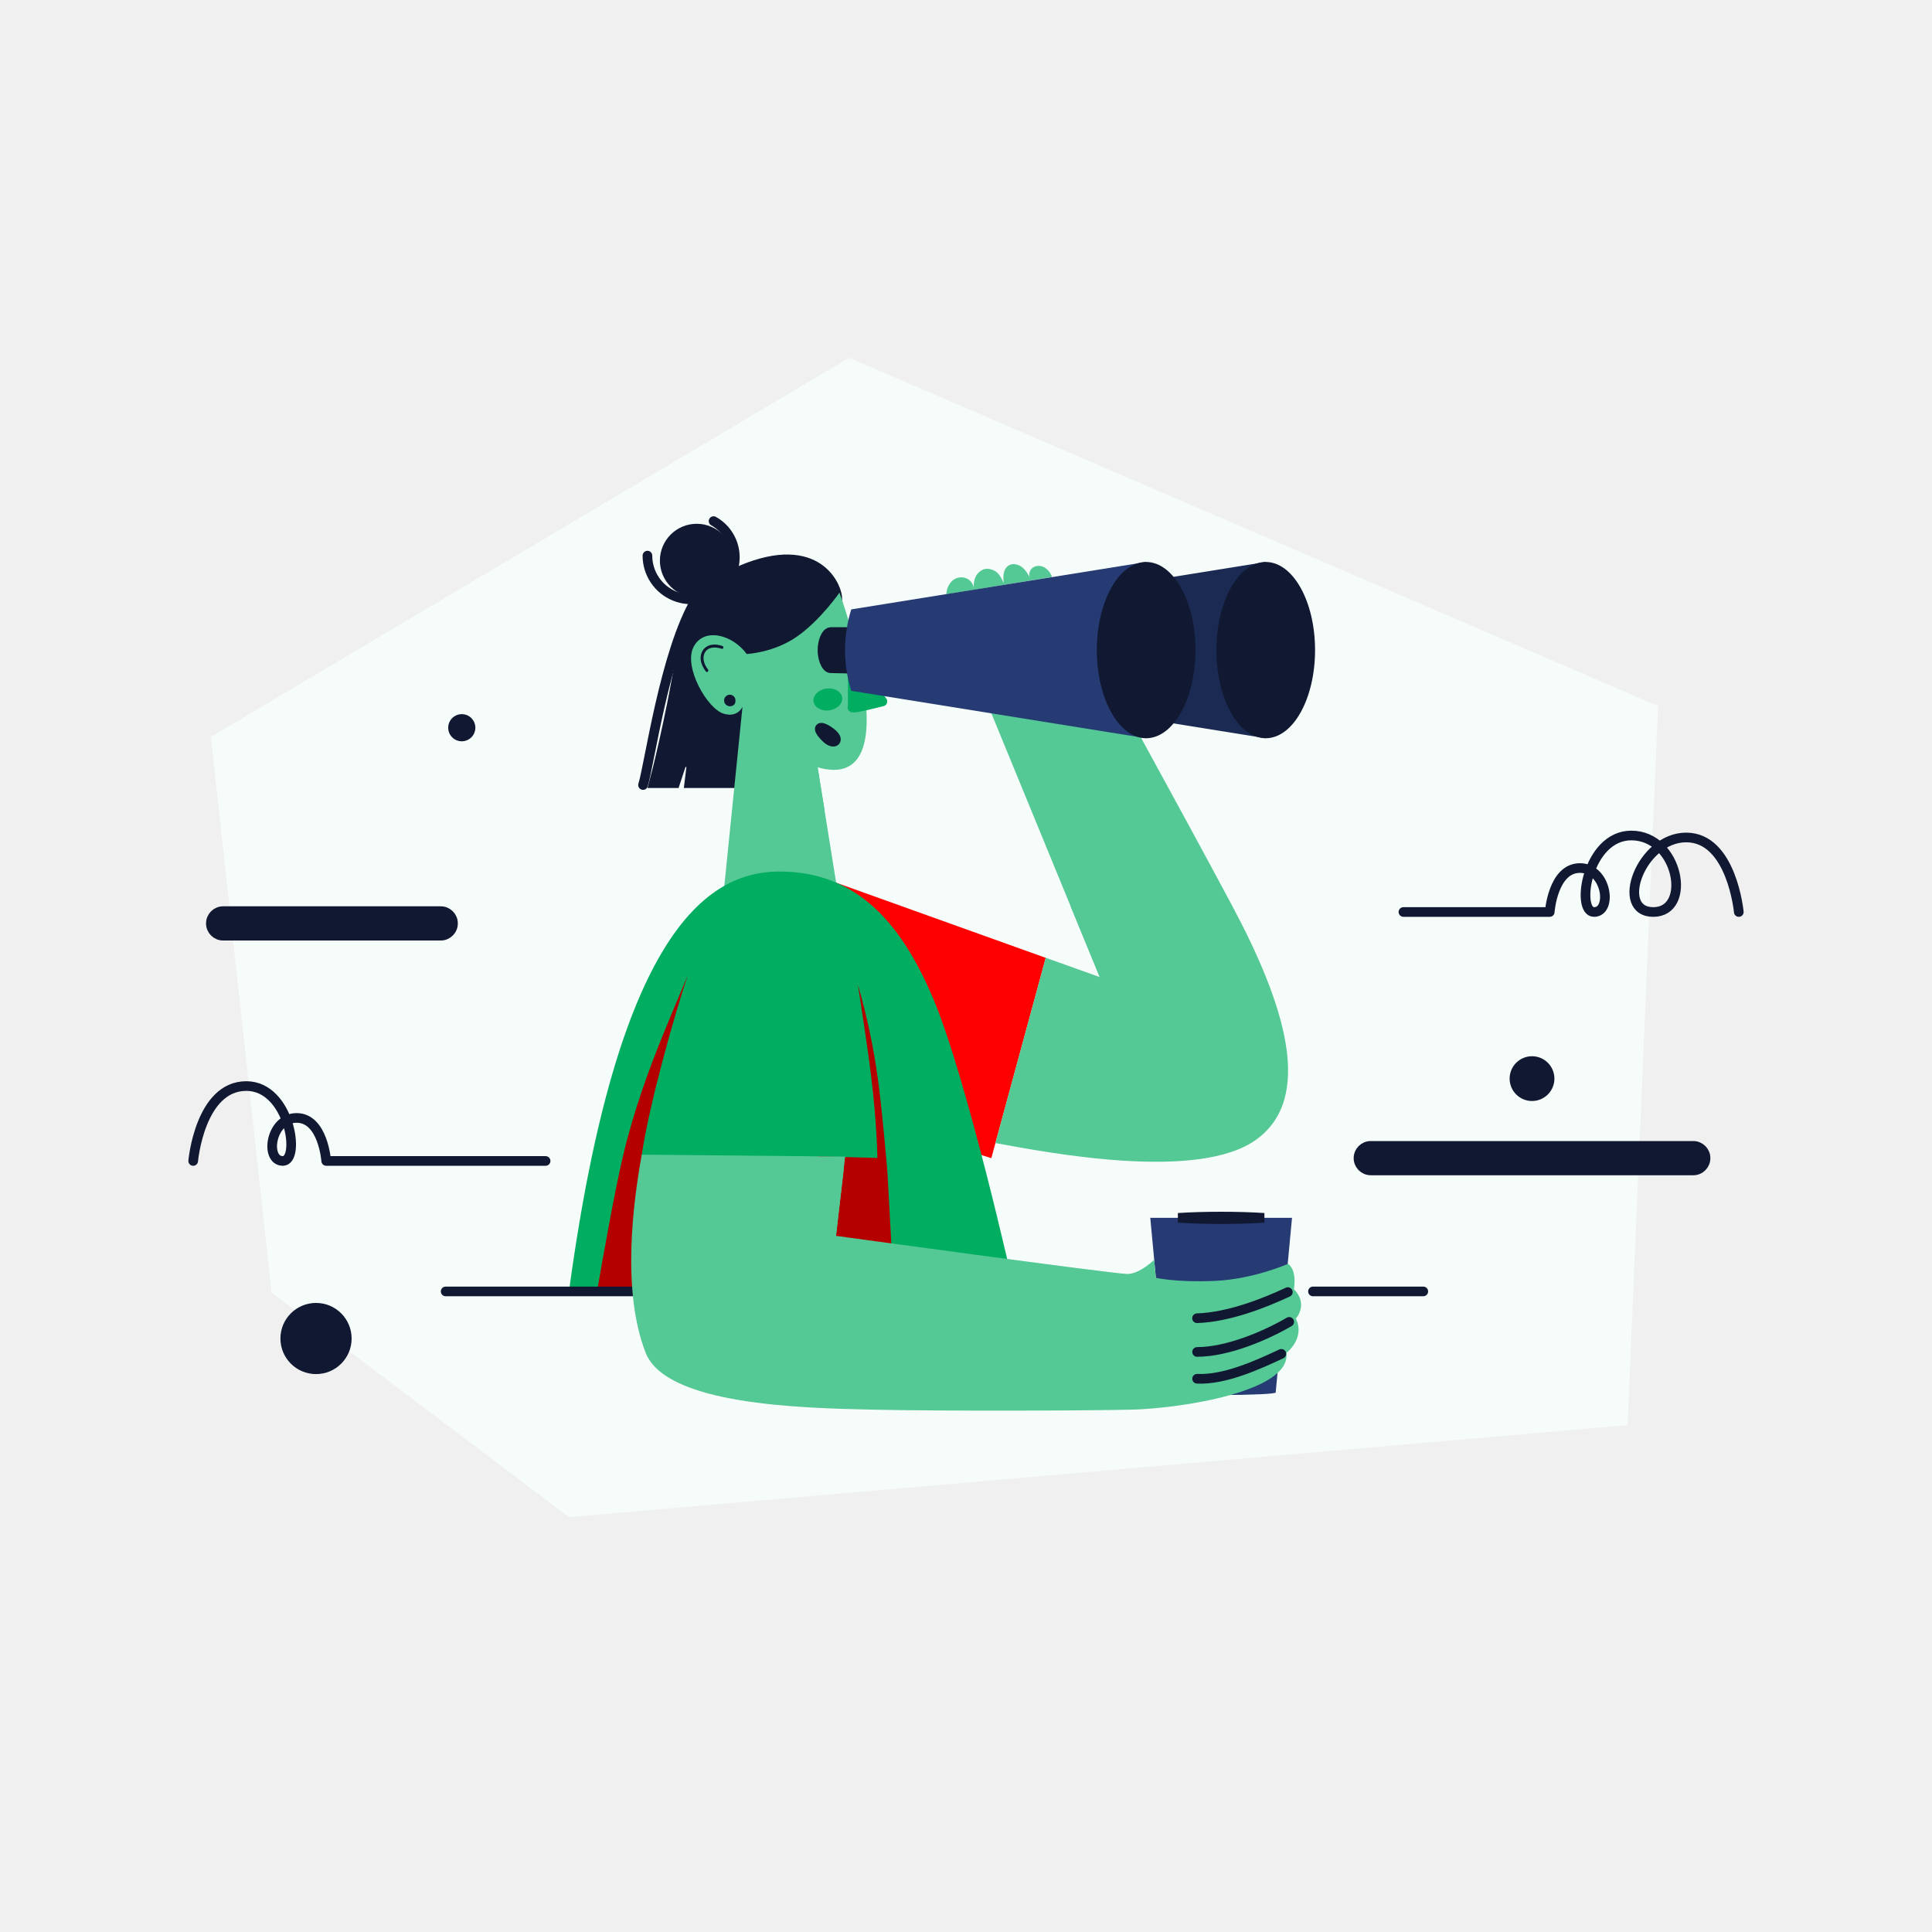
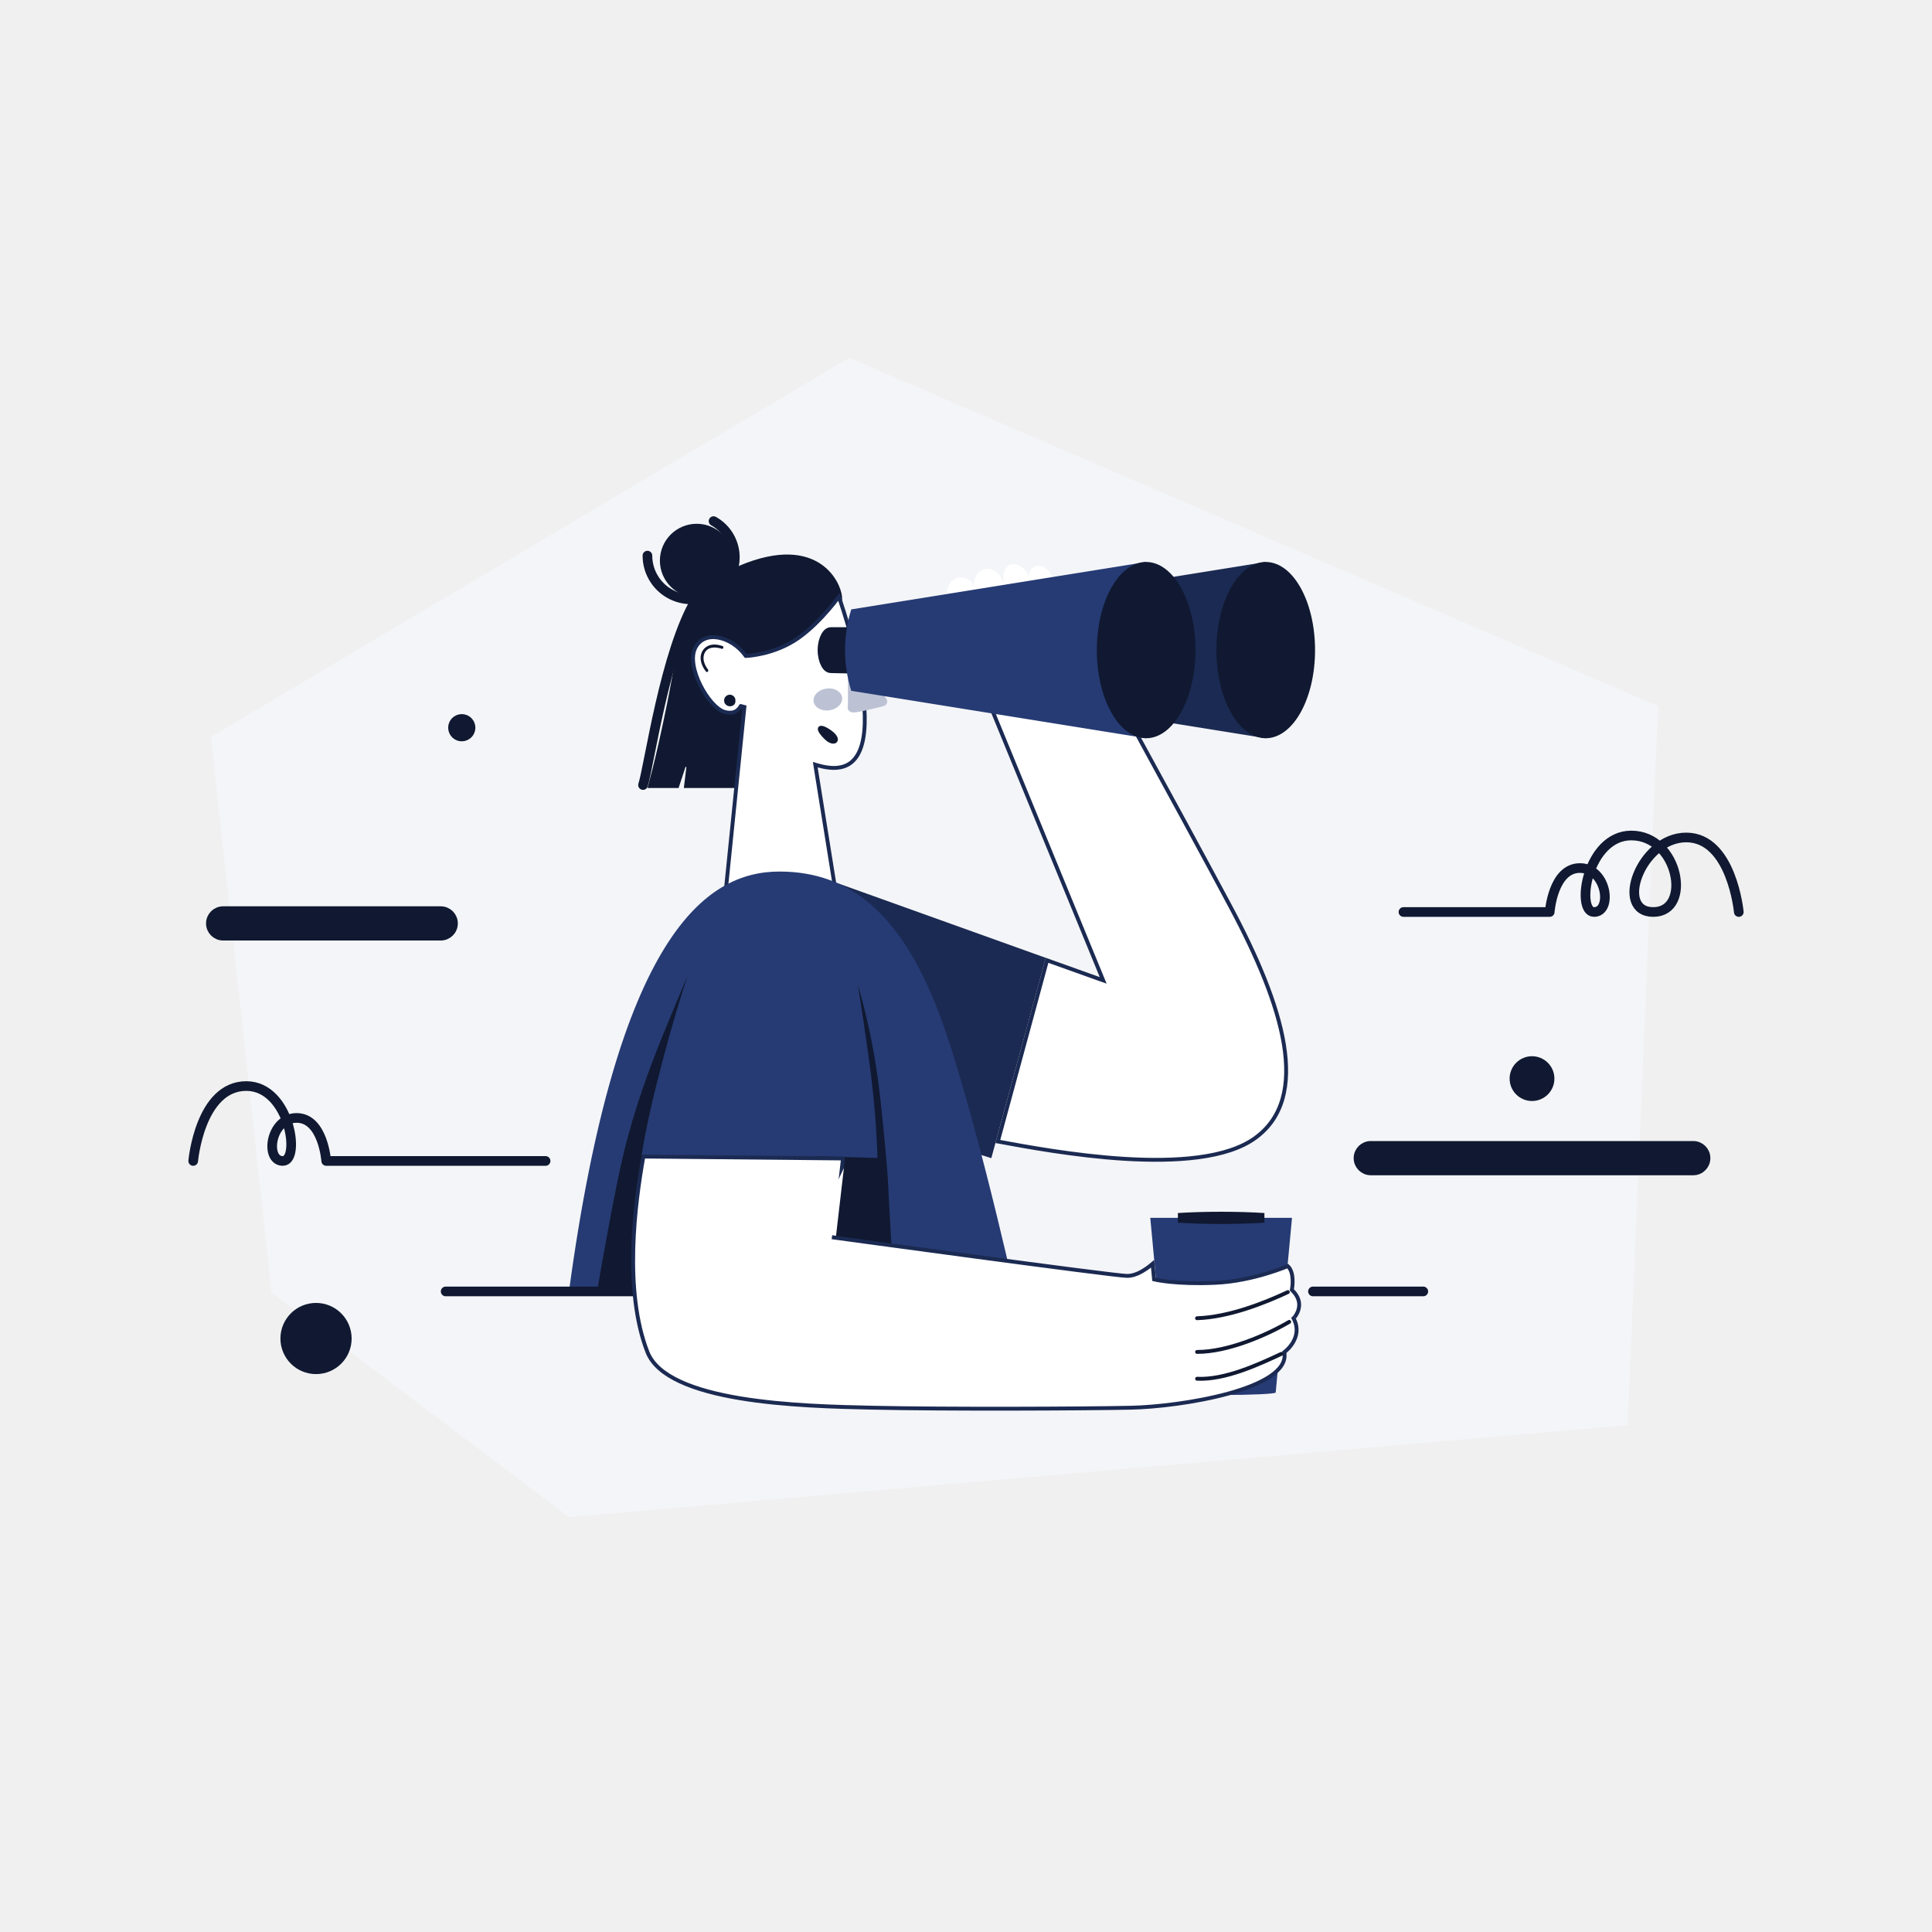
<svg xmlns="http://www.w3.org/2000/svg" width="100" height="100" viewBox="0 0 100 100" fill="none">
-   <path d="M10.915 38.141L14.056 66.901L29.451 78.526L84.246 73.763L85.821 36.544L43.953 18.52L10.915 38.141Z" fill="#F6FCF9" />
+   <path d="M10.915 38.141L14.056 66.901L29.451 78.526L84.246 73.763L85.821 36.544L43.953 18.52L10.915 38.141Z" fill="#F4F5F8" />
  <path d="M79.297 56.738C79.799 56.738 80.206 56.331 80.206 55.829C80.206 55.327 79.799 54.92 79.297 54.92C78.795 54.92 78.388 55.327 78.388 55.829C78.388 56.331 78.795 56.738 79.297 56.738Z" fill="#101931" stroke="#101931" stroke-width="0.5" stroke-miterlimit="10" />
  <path d="M23.901 38.121C24.152 38.121 24.356 37.917 24.356 37.666C24.356 37.415 24.152 37.212 23.901 37.212C23.651 37.212 23.447 37.415 23.447 37.666C23.447 37.917 23.651 38.121 23.901 38.121Z" fill="#101931" stroke="#101931" stroke-width="0.5" stroke-miterlimit="10" />
  <path d="M16.358 70.873C17.237 70.873 17.95 70.161 17.95 69.281C17.95 68.402 17.237 67.689 16.358 67.689C15.478 67.689 14.765 68.402 14.765 69.281C14.765 70.161 15.478 70.873 16.358 70.873Z" fill="#101931" stroke="#101931" stroke-width="0.5" stroke-miterlimit="10" />
  <path d="M90 47.205C90 47.205 89.635 43.347 87.279 43.347C84.924 43.347 83.543 47.205 85.573 47.205C87.604 47.205 86.894 43.245 84.436 43.245C82.142 43.245 81.543 47.205 82.507 47.205C83.472 47.205 83.178 44.93 81.777 44.93C80.376 44.93 80.213 47.205 80.213 47.205H72.642M10 60.091C10 60.091 10.346 56.214 12.75 56.214C14.996 56.214 15.583 60.091 14.639 60.091C13.695 60.091 13.983 57.864 15.354 57.864C16.726 57.864 16.885 60.091 16.885 60.091H28.24" stroke="#101931" stroke-width="0.5" stroke-linecap="round" stroke-linejoin="round" />
  <path d="M87.644 59.31H70.951C70.6 59.31 70.316 59.594 70.316 59.944V59.946C70.316 60.297 70.6 60.581 70.951 60.581H87.644C87.994 60.581 88.278 60.297 88.278 59.946V59.944C88.278 59.594 87.994 59.31 87.644 59.31Z" fill="#101931" stroke="#101931" stroke-width="0.5" stroke-miterlimit="10" />
  <path d="M22.812 47.16H11.55C11.199 47.16 10.915 47.444 10.915 47.795V47.797C10.915 48.147 11.199 48.431 11.55 48.431H22.812C23.163 48.431 23.447 48.147 23.447 47.797V47.795C23.447 47.444 23.163 47.16 22.812 47.16Z" fill="#101931" stroke="#101931" stroke-width="0.5" stroke-miterlimit="10" />
  <path d="M38.739 29.363C40.652 28.651 41.81 28.976 42.475 29.494C42.815 29.759 43.042 30.085 43.178 30.382C43.304 30.655 43.341 30.883 43.34 31.004L38.128 40.538H35.678L35.803 39.51L35.316 39.4L34.942 40.538H33.841C33.886 40.373 33.947 40.141 34.023 39.837C34.199 39.133 34.454 38.038 34.772 36.475C35.112 34.803 35.283 33.343 35.792 32.118C36.288 30.924 37.103 29.973 38.739 29.363Z" fill="#101931" stroke="#101931" stroke-width="0.5" />
  <path d="M33.283 40.633C33.6 39.661 34.408 33.73 36.033 31.02" stroke="#101931" stroke-width="0.5" stroke-linecap="round" stroke-linejoin="round" />
  <path d="M36.062 27.361C36.977 27.361 37.719 28.103 37.719 29.018C37.719 29.932 36.977 30.675 36.062 30.675C35.147 30.675 34.406 29.932 34.406 29.018C34.406 28.103 35.147 27.361 36.062 27.361Z" fill="#101931" stroke="#101931" stroke-width="0.5" />
  <path d="M33.511 28.759C33.51 29.207 33.643 29.644 33.892 30.016C34.14 30.388 34.493 30.678 34.907 30.849C35.32 31.021 35.775 31.066 36.214 30.978C36.653 30.891 37.056 30.675 37.372 30.359M37.407 30.363C37.641 30.128 37.818 29.842 37.923 29.528C38.029 29.213 38.06 28.879 38.014 28.55C37.968 28.221 37.847 27.908 37.659 27.634C37.472 27.361 37.224 27.134 36.934 26.973" stroke="#101931" stroke-width="0.5" stroke-linecap="round" stroke-linejoin="round" />
-   <path d="M43.041 45.602L54.128 49.578L51.311 59.945L41.648 56.945L43.041 45.602Z" fill="#FF0000" />
-   <path d="M51.523 59.164C54.303 59.673 62.023 61.156 65.023 58.986C68.023 56.816 66.516 52.011 63.773 46.874C61.031 41.737 55.817 32.274 55.817 32.274L49.538 32.6L56.923 50.574L54.128 49.574L51.523 59.164Z" fill="#54C895" />
-   <path d="M55.398 46.864L56.922 50.574L58.435 51.113L55.398 46.864Z" fill="#54C895" />
-   <path d="M43.45 30.676C43.45 30.676 47.279 41.126 42.321 39.717L43.591 47.629L37.341 47.329L38.431 36.582C38.431 36.582 38.194 37.164 37.453 36.939C36.603 36.681 35.364 34.513 35.9 33.482C36.435 32.451 37.919 32.85 38.65 33.85C38.65 33.85 40.058 33.791 41.267 32.938C42.477 32.086 43.45 30.676 43.45 30.676Z" fill="#54C895" />
-   <path d="M42.986 32.715H43.874V34.606L42.99 34.587H42.986C42.933 34.587 42.835 34.547 42.735 34.368C42.639 34.197 42.572 33.944 42.572 33.65C42.572 33.358 42.639 33.105 42.735 32.935C42.835 32.755 42.935 32.715 42.986 32.715Z" fill="#101931" stroke="#101931" stroke-width="0.5" />
+   <path d="M43.041 45.602L54.128 49.578L51.311 59.945L41.648 56.945L43.041 45.602Z" fill="#1B2A52" />
+   <path d="M55.788 32.431C55.827 32.501 55.885 32.605 55.958 32.739C56.106 33.008 56.322 33.398 56.587 33.882C57.119 34.849 57.856 36.193 58.679 37.696C60.325 40.704 62.314 44.354 63.685 46.922C65.055 49.488 66.112 51.962 66.454 54.06C66.795 56.156 66.421 57.852 64.965 58.905C64.235 59.434 63.208 59.745 62.026 59.902C60.846 60.059 59.519 60.061 58.197 59.98C55.617 59.821 53.063 59.344 51.648 59.084L54.195 49.705L56.889 50.669L57.101 50.744L57.015 50.536L49.685 32.692L55.759 32.377C55.767 32.392 55.777 32.41 55.788 32.431Z" fill="white" stroke="#1B2A52" stroke-width="0.2" />
+   <path d="M43.51 31.154C43.605 31.436 43.734 31.837 43.874 32.315C44.155 33.27 44.478 34.527 44.646 35.738C44.815 36.955 44.824 38.105 44.498 38.859C44.336 39.232 44.095 39.502 43.755 39.641C43.413 39.78 42.955 39.794 42.348 39.621L42.198 39.578L42.222 39.733L43.472 47.523L37.451 47.234L38.531 36.593L38.339 36.544C38.339 36.544 38.338 36.545 38.337 36.547C38.336 36.55 38.334 36.555 38.331 36.562C38.324 36.574 38.314 36.593 38.299 36.614C38.27 36.658 38.224 36.715 38.159 36.766C38.032 36.863 37.822 36.946 37.482 36.843C37.296 36.786 37.074 36.619 36.851 36.368C36.63 36.12 36.417 35.8 36.247 35.456C36.076 35.111 35.948 34.746 35.896 34.406C35.844 34.065 35.868 33.76 35.989 33.528C36.231 33.062 36.686 32.913 37.184 33.003C37.686 33.094 38.217 33.428 38.569 33.909L38.601 33.952L38.654 33.95H38.659C38.662 33.95 38.667 33.95 38.672 33.949C38.684 33.949 38.7 33.947 38.721 33.945C38.763 33.942 38.824 33.936 38.901 33.927C39.055 33.907 39.273 33.873 39.529 33.812C40.04 33.688 40.706 33.455 41.325 33.02C41.939 32.587 42.491 32.015 42.888 31.553C43.087 31.321 43.248 31.117 43.359 30.97C43.381 30.941 43.4 30.913 43.419 30.889C43.443 30.959 43.475 31.048 43.51 31.154Z" fill="white" stroke="#1B2A52" stroke-width="0.2" />
+   <path d="M42.986 32.715H43.874V34.606L42.99 34.587H42.986C42.934 34.587 42.835 34.547 42.735 34.368C42.639 34.197 42.572 33.944 42.572 33.65C42.572 33.358 42.639 33.105 42.735 32.935C42.835 32.755 42.935 32.715 42.986 32.715Z" fill="#101931" stroke="#101931" stroke-width="0.5" />
  <path d="M37.392 33.436C37.196 33.37 36.982 33.336 36.777 33.386C36.687 33.407 36.603 33.447 36.53 33.502C36.456 33.558 36.395 33.628 36.351 33.708C36.161 34.064 36.309 34.463 36.539 34.758C36.599 34.834 36.704 34.727 36.645 34.652C36.459 34.412 36.327 34.074 36.48 33.783C36.652 33.46 37.053 33.479 37.353 33.58C37.444 33.611 37.484 33.466 37.392 33.436V33.436Z" fill="#101931" />
  <path d="M60.383 72.074C60.383 72.147 61.647 72.206 63.206 72.206C64.766 72.206 66.03 72.147 66.03 72.074L66.874 63.036H59.538L60.383 72.074Z" fill="#263B74" />
  <path d="M63.207 62.97C64.046 62.97 64.816 62.995 65.429 63.036C64.816 63.077 64.046 63.103 63.207 63.103C62.368 63.103 61.597 63.077 60.984 63.036C61.597 62.995 62.368 62.97 63.207 62.97Z" fill="#101931" stroke="#101931" stroke-width="0.5" />
-   <path d="M37.816 36.3C37.809 36.304 37.802 36.307 37.794 36.308C37.785 36.309 37.777 36.309 37.769 36.306C37.761 36.304 37.754 36.3 37.747 36.295C37.741 36.29 37.735 36.284 37.731 36.277C37.728 36.269 37.727 36.261 37.727 36.252C37.728 36.244 37.731 36.236 37.735 36.229C37.74 36.222 37.746 36.216 37.754 36.212C37.761 36.208 37.769 36.206 37.778 36.206C37.785 36.207 37.793 36.21 37.8 36.215C37.806 36.22 37.811 36.226 37.815 36.233C37.818 36.241 37.819 36.249 37.818 36.257C37.818 36.265 37.815 36.273 37.81 36.279" fill="#101931" />
-   <path d="M37.816 36.3C37.809 36.304 37.802 36.307 37.794 36.308C37.785 36.309 37.777 36.309 37.769 36.306C37.761 36.304 37.754 36.3 37.747 36.295C37.741 36.29 37.735 36.284 37.731 36.277C37.728 36.269 37.727 36.261 37.727 36.252C37.728 36.244 37.731 36.236 37.735 36.229C37.74 36.222 37.746 36.216 37.754 36.212C37.761 36.208 37.769 36.206 37.778 36.206C37.785 36.207 37.793 36.21 37.8 36.215C37.806 36.22 37.811 36.226 37.815 36.233C37.818 36.241 37.819 36.249 37.818 36.257C37.818 36.265 37.815 36.273 37.81 36.279" stroke="#101931" stroke-width="0.5" stroke-linecap="round" stroke-linejoin="round" />
-   <path d="M42.676 41.928C42.676 41.928 41.23 41.614 40.172 40.649V38.647C40.172 38.647 41.457 39.447 42.322 39.717L42.676 41.928Z" fill="#54C895" />
-   <path d="M52.453 66.566C52.453 66.566 50.062 55.858 48.306 51.694C46.551 47.53 44.167 45.111 40.346 45.111C36.526 45.111 31.95 48.403 29.45 66.843L52.453 66.566Z" fill="#00AD61" />
-   <path d="M45.935 60.697L46.346 68.231L37.373 65.337L42.849 60.458L45.935 60.697Z" fill="#B50000" />
-   <path d="M44.403 50.961C44.403 50.961 44.883 54.006 45.09 55.7C45.399 58.239 45.413 59.935 45.413 59.935L42.312 59.851L42.1 60.697H45.934C45.934 60.697 45.684 57.63 45.444 55.885C45.219 54.221 44.87 52.575 44.403 50.961ZM33.139 66.844C33.054 64.862 32.963 61.51 33.219 59.765C33.596 57.19 34.904 52.528 35.599 50.485C35.599 50.485 34.881 52.174 34.309 53.579C33.644 55.214 32.859 57.306 32.287 59.666C31.837 61.506 31.174 65.274 30.902 66.844H33.139Z" fill="#B50000" />
+   <path d="M37.816 36.3C37.809 36.304 37.802 36.307 37.793 36.308C37.785 36.309 37.777 36.309 37.769 36.306C37.761 36.304 37.754 36.3 37.747 36.295C37.741 36.29 37.735 36.284 37.731 36.277C37.728 36.269 37.727 36.261 37.727 36.252C37.728 36.244 37.731 36.236 37.735 36.229C37.74 36.222 37.746 36.216 37.753 36.212C37.761 36.208 37.769 36.206 37.777 36.206C37.785 36.207 37.793 36.21 37.8 36.215C37.806 36.22 37.811 36.226 37.814 36.233C37.818 36.241 37.819 36.249 37.818 36.257C37.818 36.265 37.815 36.273 37.81 36.279" fill="#101931" />
+   <path d="M37.816 36.3C37.809 36.304 37.802 36.307 37.793 36.308C37.785 36.309 37.777 36.309 37.769 36.306C37.761 36.304 37.754 36.3 37.747 36.295C37.741 36.29 37.735 36.284 37.731 36.277C37.728 36.269 37.727 36.261 37.727 36.252C37.728 36.244 37.731 36.236 37.735 36.229C37.74 36.222 37.746 36.216 37.753 36.212C37.761 36.208 37.769 36.206 37.777 36.206C37.785 36.207 37.793 36.21 37.8 36.215C37.806 36.22 37.811 36.226 37.814 36.233C37.818 36.241 37.819 36.249 37.818 36.257C37.818 36.265 37.815 36.273 37.81 36.279" stroke="#101931" stroke-width="0.5" stroke-linecap="round" stroke-linejoin="round" />
+   <path d="M52.453 66.566C52.453 66.566 50.062 55.858 48.306 51.694C46.551 47.53 44.167 45.111 40.346 45.111C36.526 45.111 31.95 48.403 29.45 66.843L52.453 66.566Z" fill="#263B74" />
+   <path d="M45.935 60.697L46.346 68.231L37.373 65.337L42.849 60.458L45.935 60.697Z" fill="#101931" />
+   <path d="M44.403 50.961C44.403 50.961 44.883 54.006 45.09 55.7C45.399 58.239 45.413 59.935 45.413 59.935L42.312 59.851L42.1 60.697H45.934C45.934 60.697 45.684 57.63 45.444 55.885C45.219 54.221 44.87 52.575 44.403 50.961ZM33.139 66.844C33.054 64.862 32.963 61.51 33.219 59.765C33.596 57.19 34.904 52.528 35.599 50.485C35.599 50.485 34.881 52.174 34.309 53.579C33.644 55.214 32.859 57.306 32.287 59.666C31.837 61.506 31.174 65.274 30.902 66.844H33.139Z" fill="#101931" />
  <path d="M33.478 66.844H23.067" stroke="#101931" stroke-width="0.5" stroke-linecap="round" stroke-linejoin="round" />
-   <path d="M66.972 66.729C66.972 66.729 67.159 65.783 66.672 65.416C66.672 65.416 64.885 66.208 62.901 66.298C60.888 66.389 59.826 66.138 59.826 66.138L59.739 65.205C59.739 65.205 59.004 65.941 58.349 65.941C57.695 65.941 43.27 63.968 43.27 63.968L43.745 59.864L33.217 59.764C32.767 62.249 32.167 66.81 33.417 70.014C34.467 72.711 41.388 72.882 45.195 72.964C49.002 73.045 56.061 73.017 58.545 72.964C61.029 72.911 66.845 72.038 66.582 70.029C66.582 70.029 67.57 69.282 67.075 68.251C67.076 68.25 67.746 67.503 66.972 66.729Z" fill="#54C895" />
-   <path d="M66.658 66.879C65.456 67.44 63.604 68.179 61.958 68.231M66.729 68.42C65.564 69.103 63.566 69.976 61.961 69.976M66.323 70.075C65.133 70.631 63.398 71.434 61.961 71.364" stroke="#101931" stroke-width="0.5" stroke-linecap="round" stroke-linejoin="round" />
-   <path d="M42.102 63.8L43.273 63.963L43.679 60.458L42.102 63.8Z" fill="#54C895" />
+   <path d="M43.633 59.962L43.171 63.957L43.159 64.054L43.256 64.067H43.257H43.259C43.261 64.068 43.263 64.068 43.267 64.068C43.274 64.069 43.284 64.071 43.298 64.073C43.325 64.077 43.366 64.083 43.419 64.09C43.525 64.104 43.681 64.125 43.878 64.152C44.274 64.206 44.84 64.284 45.521 64.376C46.883 64.561 48.707 64.807 50.551 65.054C52.395 65.3 54.26 65.547 55.704 65.732C56.426 65.825 57.044 65.902 57.502 65.956C57.955 66.01 58.26 66.041 58.35 66.041C58.709 66.041 59.078 65.841 59.347 65.655C59.472 65.569 59.578 65.481 59.657 65.413L59.727 66.147L59.733 66.219L59.804 66.235L59.807 66.236C59.809 66.237 59.812 66.237 59.816 66.238C59.825 66.24 59.839 66.244 59.856 66.247C59.89 66.254 59.94 66.263 60.007 66.274C60.14 66.297 60.338 66.326 60.599 66.352C61.12 66.403 61.894 66.444 62.905 66.398C63.909 66.353 64.86 66.13 65.56 65.919C65.91 65.814 66.197 65.711 66.398 65.635C66.498 65.597 66.576 65.564 66.63 65.542C66.638 65.539 66.645 65.535 66.653 65.532C66.827 65.693 66.892 65.958 66.904 66.215C66.911 66.35 66.904 66.475 66.895 66.565C66.89 66.61 66.884 66.647 66.88 66.672C66.878 66.684 66.876 66.695 66.875 66.701C66.875 66.704 66.874 66.707 66.874 66.708V66.71L66.863 66.762L66.901 66.8C67.261 67.16 67.28 67.504 67.217 67.756C67.152 68.017 66.996 68.189 67.004 68.181L66.953 68.231L66.984 68.295C67.214 68.772 67.101 69.181 66.928 69.477C66.841 69.625 66.739 69.744 66.658 69.826C66.618 69.867 66.583 69.898 66.559 69.919C66.547 69.929 66.537 69.937 66.53 69.942C66.527 69.945 66.525 69.947 66.524 69.948L66.523 69.949L66.476 69.984L66.484 70.042C66.542 70.487 66.268 70.886 65.732 71.244C65.198 71.6 64.43 71.897 63.568 72.134C61.845 72.607 59.778 72.837 58.543 72.863C56.06 72.916 49.003 72.945 45.197 72.863C43.293 72.823 40.617 72.76 38.288 72.371C37.124 72.177 36.051 71.901 35.207 71.51C34.361 71.118 33.759 70.617 33.51 69.978C32.892 68.394 32.73 66.468 32.779 64.622C32.828 62.818 33.08 61.098 33.301 59.863L43.633 59.962Z" fill="white" stroke="#1B2A52" stroke-width="0.2" />
+   <path d="M66.658 66.879C65.456 67.44 63.604 68.179 61.958 68.231M66.729 68.42C65.564 69.103 63.566 69.976 61.961 69.976M66.323 70.075C65.133 70.631 63.398 71.434 61.961 71.364" stroke="#101931" stroke-width="0.2" stroke-linecap="round" stroke-linejoin="round" />
+   <path d="M42.102 63.8L43.273 63.963L43.679 60.458L42.102 63.8Z" fill="white" />
  <path d="M67.959 66.844H73.669" stroke="#101931" stroke-width="0.5" stroke-linecap="round" stroke-linejoin="round" />
-   <path d="M48.986 30.761C48.99 30.507 49.091 30.264 49.267 30.081C49.353 29.997 49.459 29.936 49.575 29.905C49.691 29.874 49.813 29.874 49.929 29.905C50.173 29.965 50.38 30.183 50.395 30.434C50.389 29.898 50.566 29.684 50.769 29.544C51.002 29.381 51.269 29.432 51.486 29.549C51.705 29.666 51.853 29.943 51.954 30.19C51.93 30.024 51.929 29.856 51.95 29.69C51.98 29.525 52.062 29.362 52.203 29.273C52.413 29.14 52.7 29.202 52.896 29.354C53.092 29.506 53.216 29.73 53.335 29.947C53.214 29.771 53.282 29.505 53.456 29.381C53.63 29.257 53.877 29.266 54.063 29.371C54.247 29.485 54.385 29.66 54.452 29.865L48.986 30.761Z" fill="#54C895" />
-   <path d="M44.124 34.07C44.124 34.179 45.672 36.306 45.672 36.306C45.672 36.306 44.085 36.717 44.124 36.611C44.164 36.505 44.124 34.07 44.124 34.07Z" fill="#00AD61" stroke="#00AD61" stroke-width="0.5" stroke-linecap="round" stroke-linejoin="round" />
-   <path d="M42.93 36.767C43.338 36.708 43.633 36.409 43.588 36.098C43.544 35.787 43.177 35.583 42.768 35.641C42.36 35.7 42.065 35.999 42.109 36.31C42.154 36.621 42.521 36.825 42.93 36.767Z" fill="#00AD61" />
-   <path d="M42.769 38.203C43.178 38.599 43.542 38.309 42.98 37.899C42.418 37.489 42.187 37.639 42.769 38.203Z" fill="#101931" stroke="#101931" stroke-width="0.5" stroke-miterlimit="10" />
+   <path d="M48.986 30.761C48.99 30.507 49.091 30.264 49.267 30.081C49.353 29.997 49.459 29.936 49.575 29.905C49.691 29.874 49.813 29.874 49.929 29.905C50.173 29.965 50.38 30.183 50.395 30.434C50.389 29.898 50.566 29.684 50.769 29.544C51.002 29.381 51.269 29.432 51.486 29.549C51.705 29.666 51.853 29.943 51.954 30.19C51.93 30.024 51.929 29.856 51.95 29.69C51.98 29.525 52.062 29.362 52.203 29.273C52.413 29.14 52.7 29.202 52.896 29.354C53.092 29.506 53.216 29.73 53.335 29.947C53.214 29.771 53.282 29.505 53.456 29.381C53.63 29.257 53.877 29.266 54.063 29.371C54.247 29.485 54.385 29.66 54.452 29.865L48.986 30.761Z" fill="white" />
+   <path d="M44.124 34.07C44.124 34.179 45.672 36.306 45.672 36.306C45.672 36.306 44.085 36.717 44.124 36.611C44.164 36.505 44.124 34.07 44.124 34.07Z" fill="#BCC2D4" stroke="#BCC2D4" stroke-width="0.5" stroke-linecap="round" stroke-linejoin="round" />
+   <path d="M42.804 35.889C42.959 35.866 43.097 35.895 43.193 35.949C43.289 36.003 43.332 36.072 43.341 36.133C43.35 36.195 43.328 36.273 43.251 36.351C43.173 36.43 43.049 36.496 42.894 36.519C42.739 36.541 42.601 36.512 42.505 36.458C42.408 36.405 42.366 36.336 42.357 36.274C42.348 36.213 42.37 36.135 42.447 36.056C42.525 35.977 42.649 35.911 42.804 35.889Z" fill="#BCC2D4" stroke="#BCC2D4" stroke-width="0.5" />
+   <path d="M42.769 38.203C43.178 38.599 43.542 38.309 42.98 37.899C42.418 37.489 42.187 37.639 42.769 38.203Z" fill="#101931" stroke="#101931" stroke-width="0.2" stroke-miterlimit="10" />
  <path d="M50.25 31.542C49.822 32.915 49.822 34.385 50.25 35.757L65.513 38.211V29.088L50.25 31.542Z" fill="#1B2A52" />
  <path d="M65.515 29.338C66.088 29.338 66.66 29.756 67.102 30.546C67.539 31.328 67.817 32.424 67.817 33.649C67.817 34.874 67.539 35.971 67.102 36.753C66.66 37.543 66.088 37.961 65.515 37.961C64.941 37.961 64.37 37.543 63.928 36.753C63.49 35.971 63.212 34.874 63.212 33.649C63.212 32.424 63.49 31.328 63.928 30.546C64.37 29.756 64.941 29.338 65.515 29.338Z" fill="#101931" stroke="#101931" stroke-width="0.5" />
  <path d="M44.061 31.542C43.633 32.915 43.633 34.385 44.061 35.757L59.324 38.211V29.088L44.061 31.542Z" fill="#263B74" />
  <path d="M59.324 29.338C59.897 29.338 60.469 29.756 60.911 30.546C61.348 31.328 61.627 32.424 61.627 33.649C61.627 34.874 61.348 35.971 60.911 36.753C60.469 37.543 59.897 37.961 59.324 37.961C58.75 37.961 58.179 37.543 57.737 36.753C57.299 35.971 57.021 34.874 57.021 33.649C57.021 32.424 57.299 31.328 57.737 30.546C58.179 29.756 58.75 29.338 59.324 29.338Z" fill="#101931" stroke="#101931" stroke-width="0.5" />
</svg>
